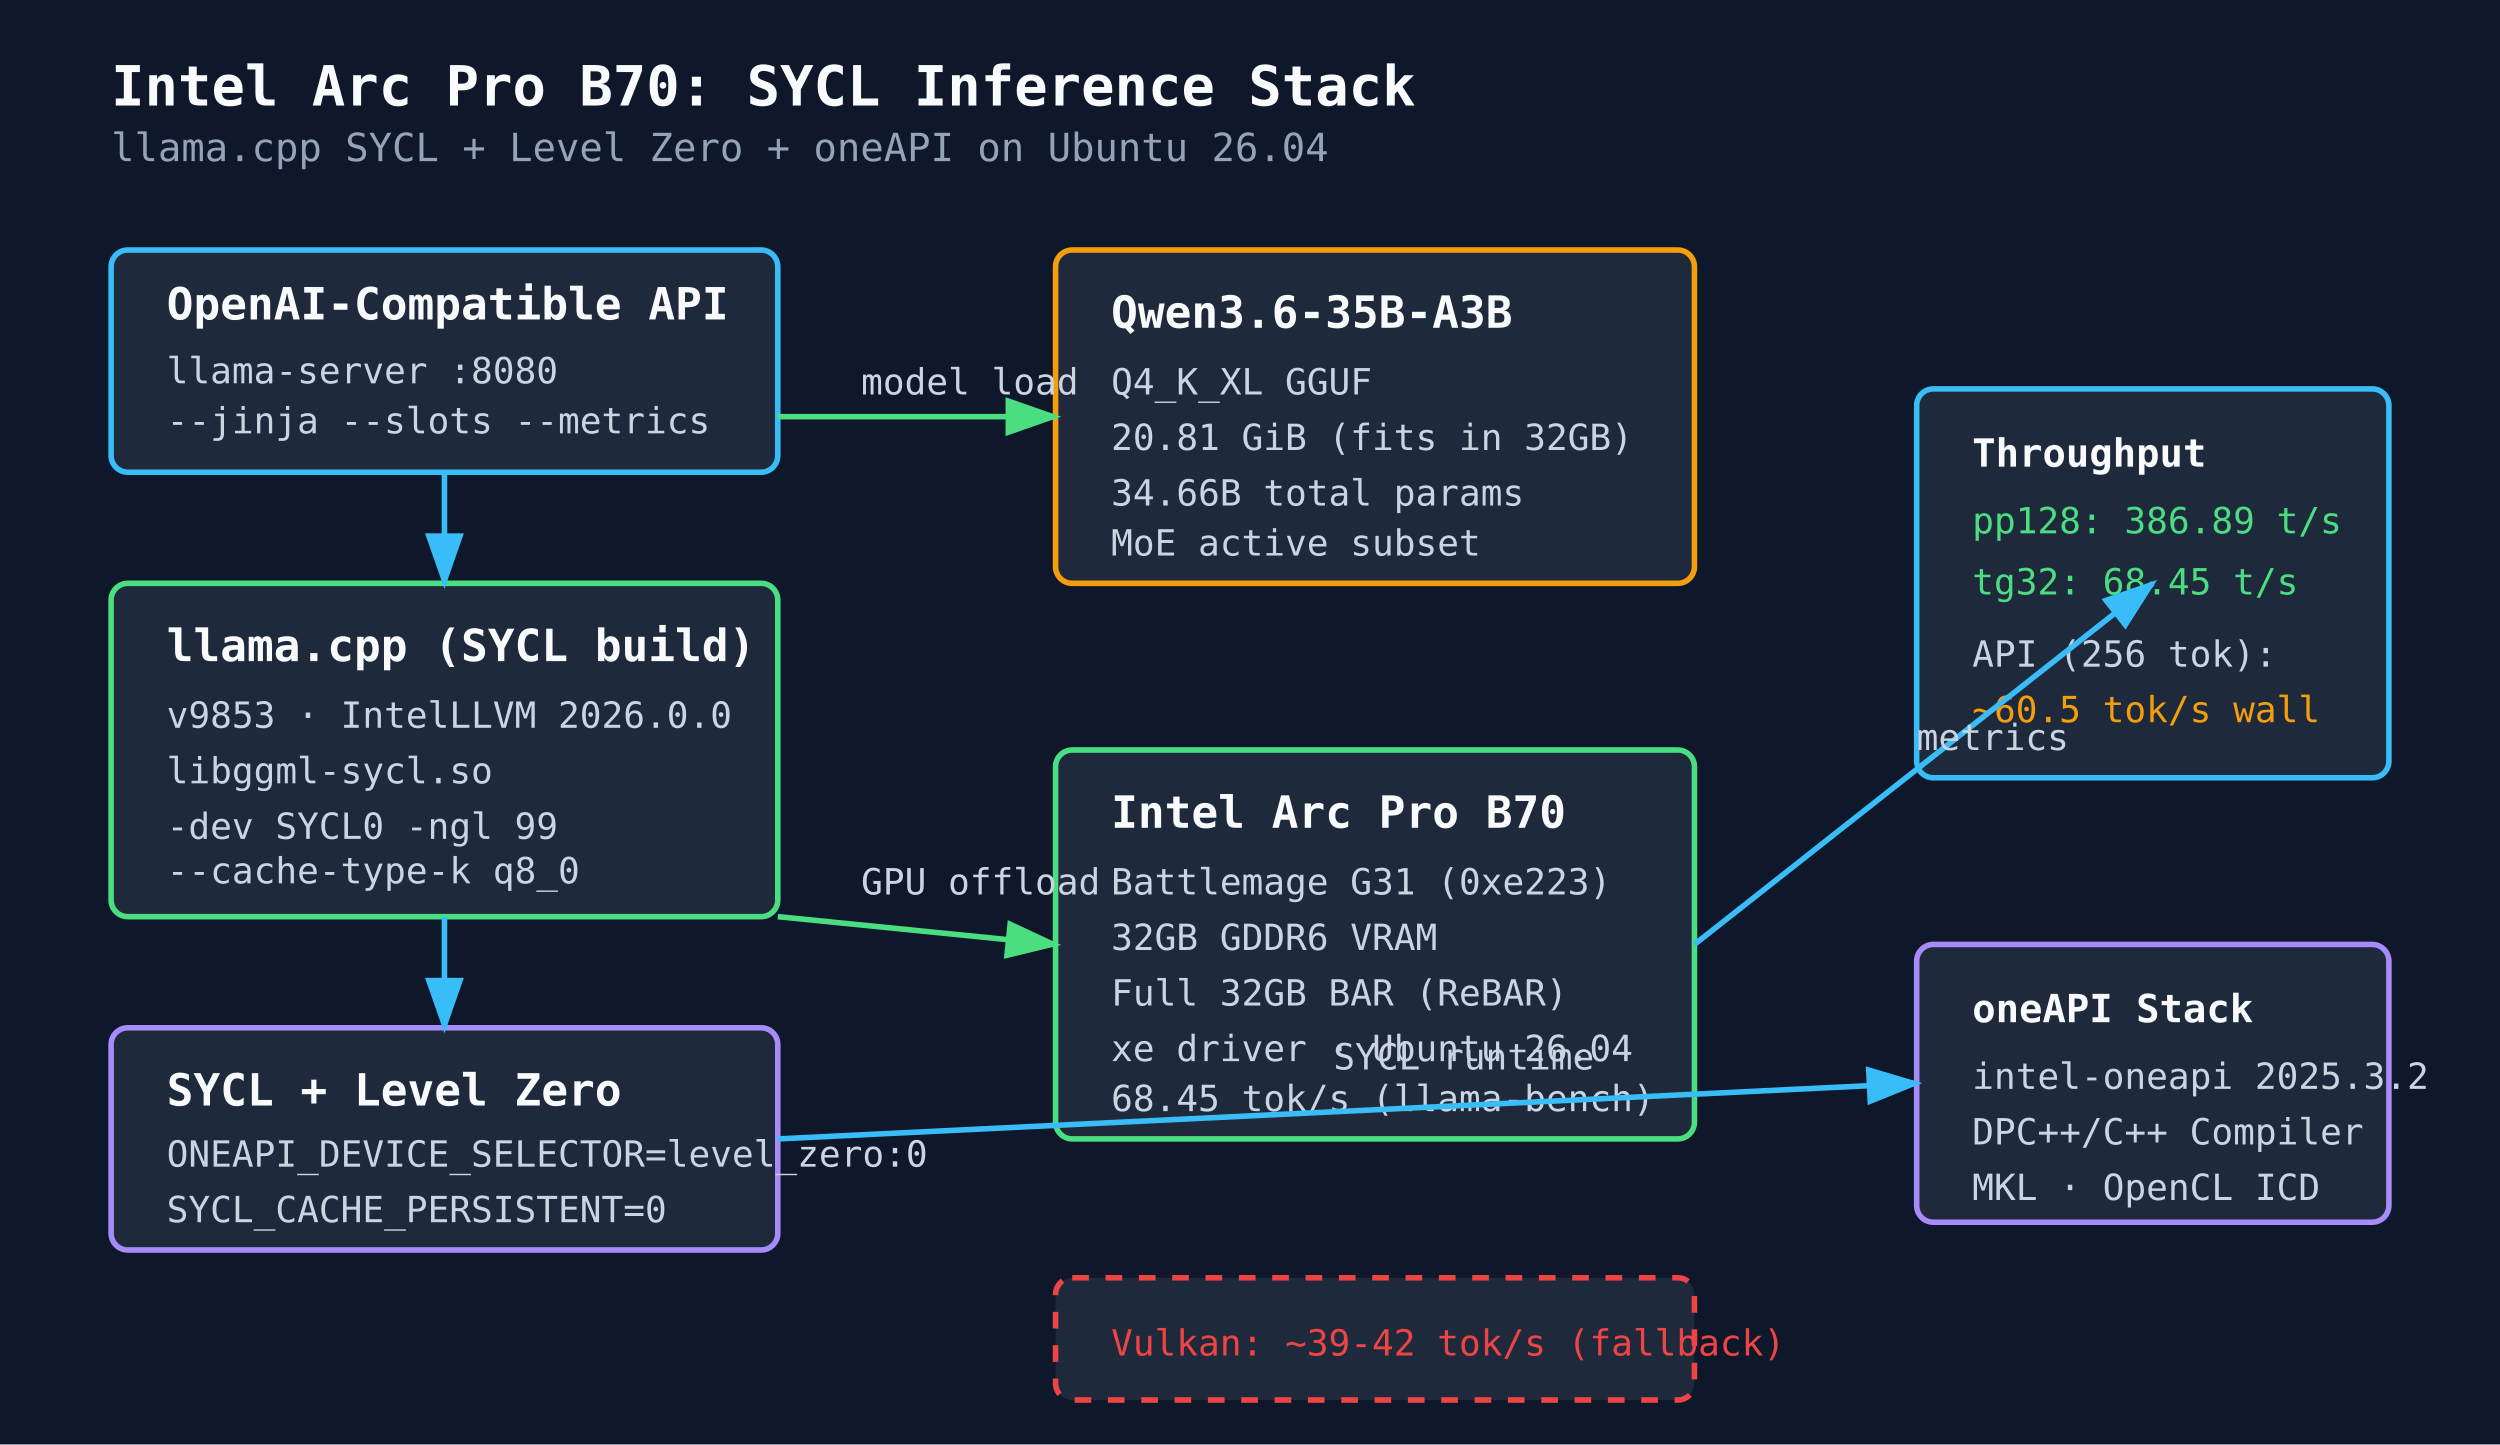
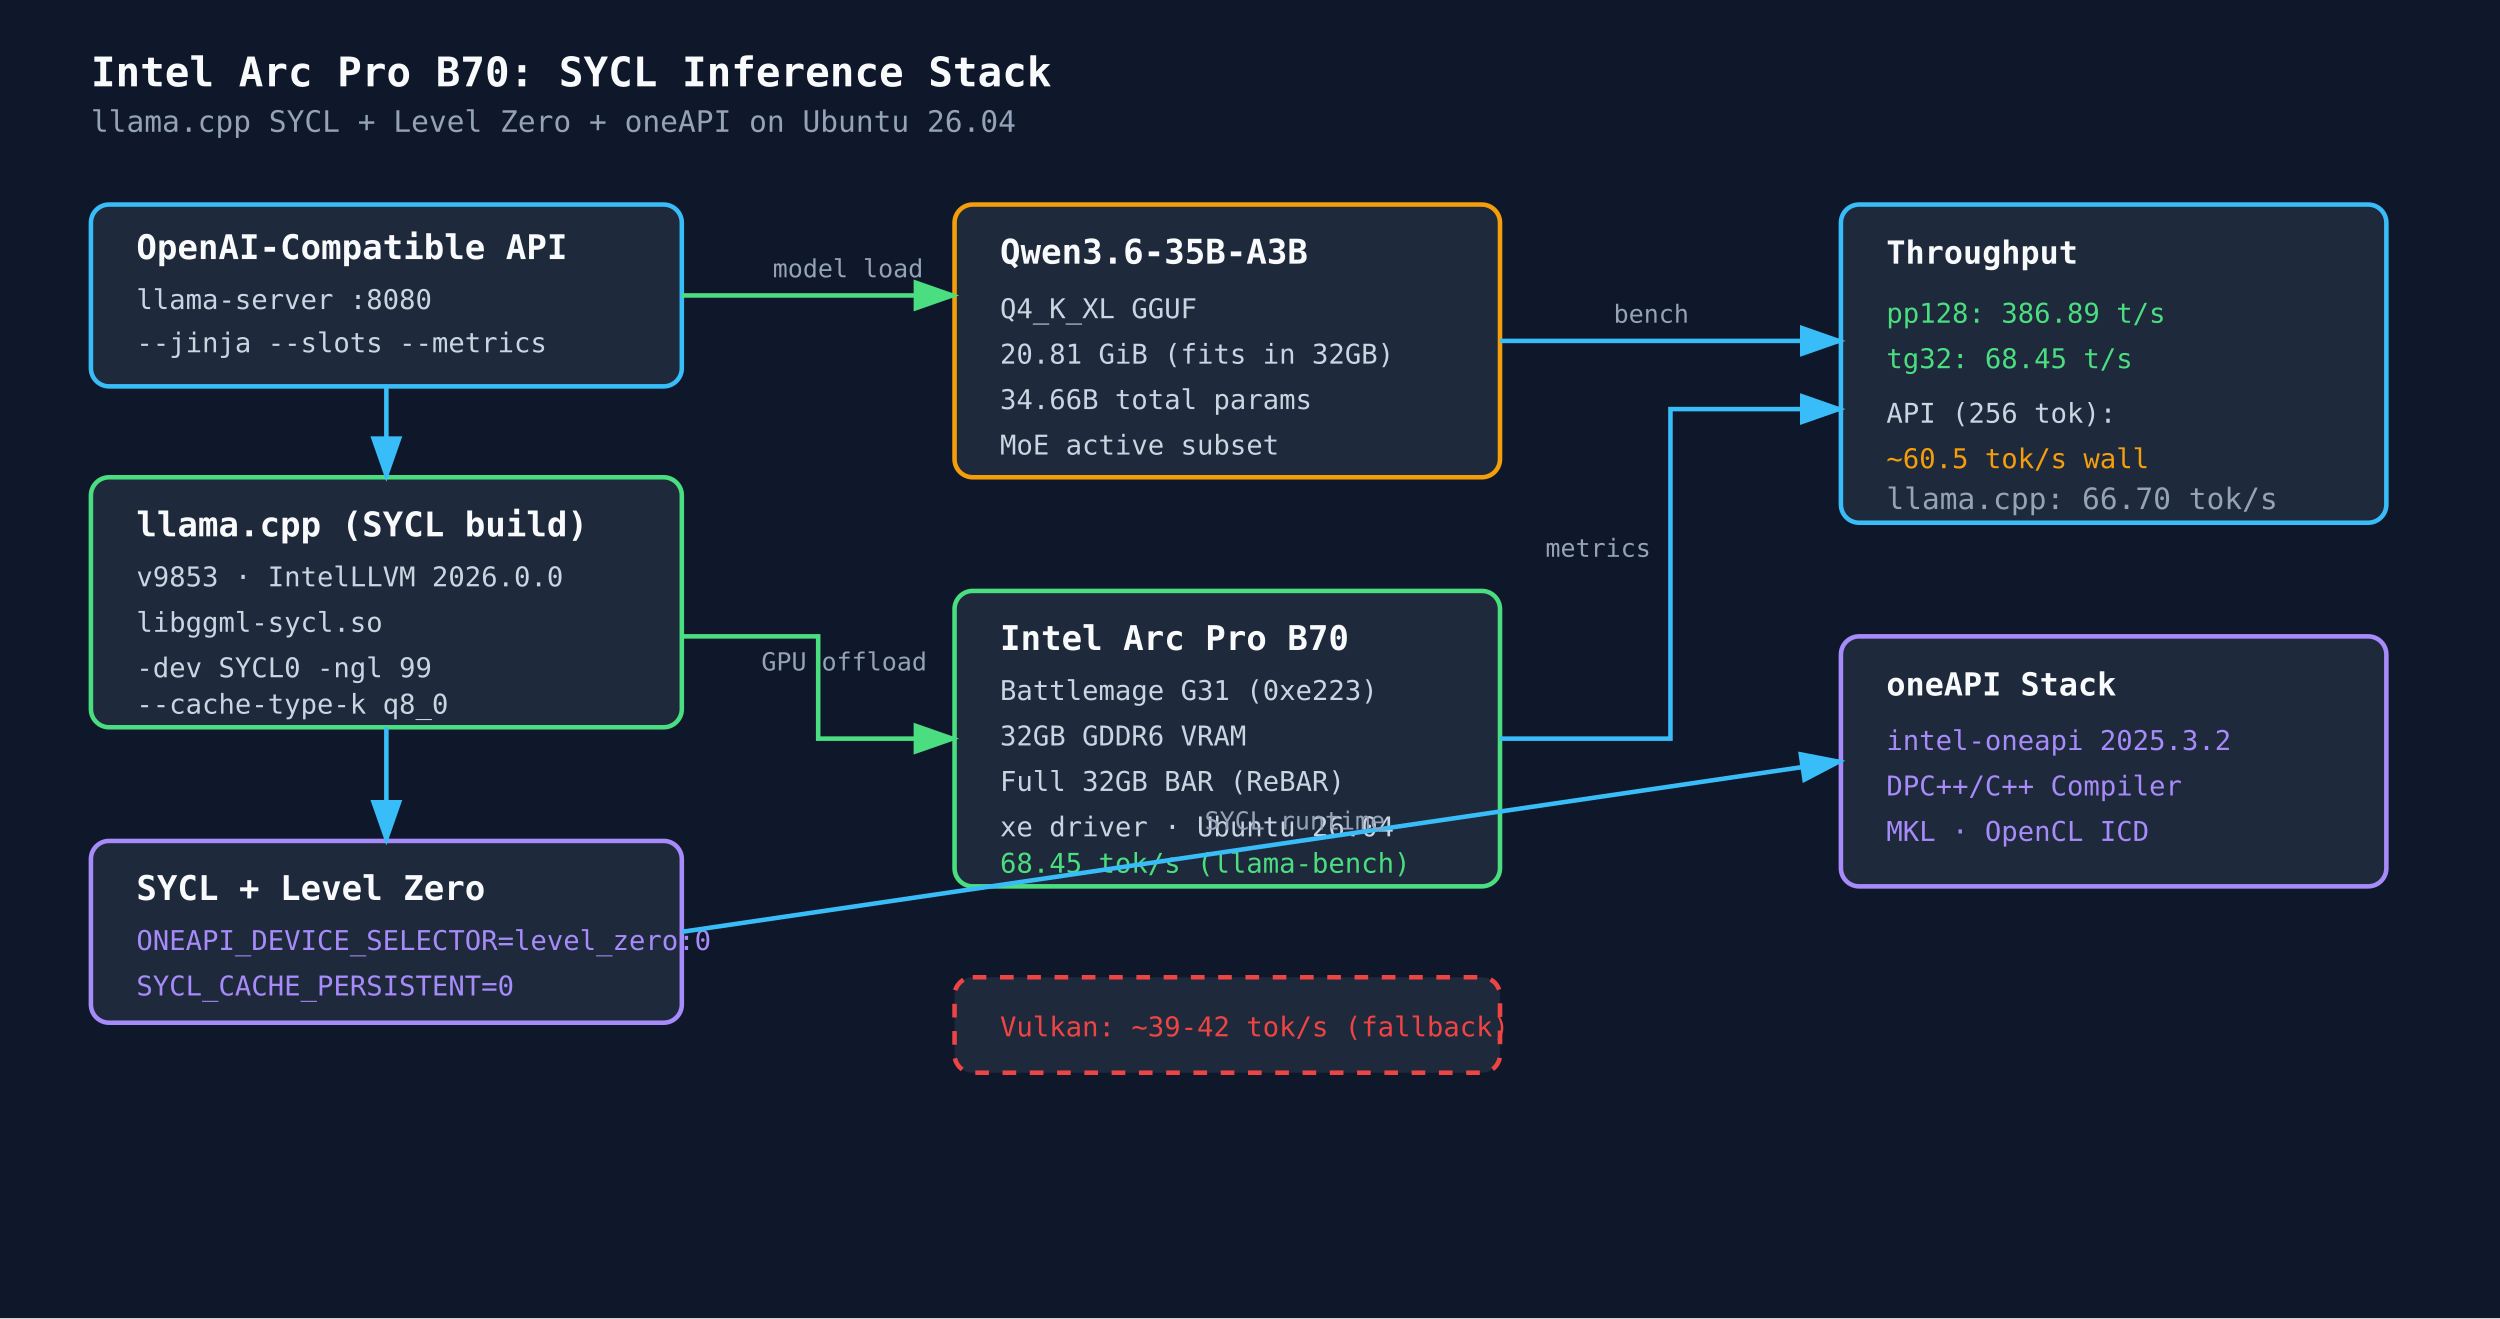
- <svg xmlns="http://www.w3.org/2000/svg" viewBox="0 0 900 520">
+ <svg xmlns="http://www.w3.org/2000/svg" viewBox="0 0 1100 580">
  <defs>
    <style>
      .bg { fill: #0f172a; }
-       .title { fill: #f8fafc; font-family: monospace; font-size: 20px; font-weight: bold; }
-       .sub { fill: #94a3b8; font-family: monospace; font-size: 14px; }
-       .code { fill: #cbd5e1; font-family: monospace; font-size: 13px; }
-       .box { fill: #1e293b; stroke: #334155; stroke-width: 2; rx: 6; }
-       .box-blue { fill: #1e293b; stroke: #38bdf8; stroke-width: 2; rx: 6; }
-       .box-green { fill: #1e293b; stroke: #4ade80; stroke-width: 2; rx: 6; }
-       .box-amber { fill: #1e293b; stroke: #f59e0b; stroke-width: 2; rx: 6; }
-       .box-purple { fill: #1e293b; stroke: #a78bfa; stroke-width: 2; rx: 6; }
-       .box-red { fill: #1e293b; stroke: #ef4444; stroke-width: 2; rx: 6; stroke-dasharray: 6; }
+       .title { fill: #f8fafc; font-family: monospace; font-size: 18px; font-weight: bold; }
+       .sub { fill: #94a3b8; font-family: monospace; font-size: 13px; }
+       .code { fill: #cbd5e1; font-family: monospace; font-size: 12px; }
+       .code-g { fill: #4ade80; font-family: monospace; font-size: 12px; }
+       .code-a { fill: #f59e0b; font-family: monospace; font-size: 12px; }
+       .code-p { fill: #a78bfa; font-family: monospace; font-size: 12px; }
+       .code-r { fill: #ef4444; font-family: monospace; font-size: 12px; }
+       .box { fill: #1e293b; stroke: #334155; stroke-width: 2; rx: 8; }
+       .box-blue { fill: #1e293b; stroke: #38bdf8; stroke-width: 2; rx: 8; }
+       .box-green { fill: #1e293b; stroke: #4ade80; stroke-width: 2; rx: 8; }
+       .box-amber { fill: #1e293b; stroke: #f59e0b; stroke-width: 2; rx: 8; }
+       .box-purple { fill: #1e293b; stroke: #a78bfa; stroke-width: 2; rx: 8; }
+       .box-red { fill: #1e293b; stroke: #ef4444; stroke-width: 2; rx: 8; stroke-dasharray: 6; }
      .arr { stroke: #38bdf8; stroke-width: 2; fill: none; marker-end: url(#ah); }
-       .arr-g { stroke: #4ade80; stroke-width: 2; fill: none; marker-end: url(#ah-g); }
+       .arr-g { stroke: #4ade80; stroke-width: 2; fill: none; marker-end: url(#ahg); }
+       .label { fill: #94a3b8; font-family: monospace; font-size: 11px; }
    </style>
    <marker id="ah" markerWidth="10" markerHeight="7" refX="9" refY="3.5" orient="auto">
      <polygon points="0 0, 10 3.5, 0 7" fill="#38bdf8" />
    </marker>
-     <marker id="ah-g" markerWidth="10" markerHeight="7" refX="9" refY="3.5" orient="auto">
+     <marker id="ahg" markerWidth="10" markerHeight="7" refX="9" refY="3.5" orient="auto">
      <polygon points="0 0, 10 3.5, 0 7" fill="#4ade80" />
    </marker>
  </defs>
-   <rect width="900" height="520" class="bg" />
+   <rect width="1100" height="580" class="bg" />
  <text x="40" y="38" class="title">Intel Arc Pro B70: SYCL Inference Stack</text>
  <text x="40" y="58" class="sub">llama.cpp SYCL + Level Zero + oneAPI on Ubuntu 26.04</text>
-   <rect x="40" y="90" width="240" height="80" class="box-blue" />
-   <text x="60" y="115" class="title" style="font-size:16px;">OpenAI-Compatible API</text>
-   <text x="60" y="138" class="code">llama-server :8080</text>
-   <text x="60" y="156" class="code">--jinja --slots --metrics</text>
-   <rect x="40" y="210" width="240" height="120" class="box-green" />
-   <text x="60" y="238" class="title" style="font-size:16px;">llama.cpp (SYCL build)</text>
-   <text x="60" y="262" class="code">v9853 · IntelLLVM 2026.0.0</text>
-   <text x="60" y="282" class="code">libggml-sycl.so</text>
-   <text x="60" y="302" class="code">-dev SYCL0 -ngl 99</text>
-   <text x="60" y="318" class="code">--cache-type-k q8_0</text>
-   <rect x="40" y="370" width="240" height="80" class="box-purple" />
-   <text x="60" y="398" class="title" style="font-size:16px;">SYCL + Level Zero</text>
-   <text x="60" y="420" class="code">ONEAPI_DEVICE_SELECTOR=level_zero:0</text>
-   <text x="60" y="440" class="code">SYCL_CACHE_PERSISTENT=0</text>
-   <path d="M 160 170 L 160 210" class="arr" />
-   <path d="M 160 330 L 160 370" class="arr" />
-   <rect x="380" y="90" width="230" height="120" class="box-amber" />
-   <text x="400" y="118" class="title" style="font-size:16px;">Qwen3.6-35B-A3B</text>
-   <text x="400" y="142" class="code">Q4_K_XL GGUF</text>
-   <text x="400" y="162" class="code">20.81 GiB (fits in 32GB)</text>
-   <text x="400" y="182" class="code">34.66B total params</text>
-   <text x="400" y="200" class="code">MoE active subset</text>
-   <rect x="380" y="270" width="230" height="140" class="box-green" />
-   <text x="400" y="298" class="title" style="font-size:16px;">Intel Arc Pro B70</text>
-   <text x="400" y="322" class="code">Battlemage G31 (0xe223)</text>
-   <text x="400" y="342" class="code">32GB GDDR6 VRAM</text>
-   <text x="400" y="362" class="code">Full 32GB BAR (ReBAR)</text>
-   <text x="400" y="382" class="code">xe driver · Ubuntu 26.04</text>
-   <text x="400" y="400" class="code">68.45 tok/s (llama-bench)</text>
-   <rect x="380" y="460" width="230" height="44" class="box-red" />
-   <text x="400" y="488" class="code" style="fill:#ef4444;">Vulkan: ~39-42 tok/s (fallback)</text>
-   <path d="M 280 150 L 380 150" class="arr-g" />
-   <text x="310" y="142" class="code">model load</text>
-   <path d="M 280 330 L 380 340" class="arr-g" />
-   <text x="310" y="322" class="code">GPU offload</text>
-   <rect x="690" y="140" width="170" height="140" class="box-blue" />
-   <text x="710" y="168" class="title" style="font-size:14px;">Throughput</text>
-   <text x="710" y="192" class="code" style="fill:#4ade80;">pp128: 386.89 t/s</text>
-   <text x="710" y="214" class="code" style="fill:#4ade80;">tg32:  68.45 t/s</text>
-   <text x="710" y="240" class="code">API (256 tok):</text>
-   <text x="710" y="260" class="code" style="fill:#f59e0b;">~60.5 tok/s wall</text>
-   <path d="M 610 340 L 775 210" class="arr" />
-   <text x="690" y="270" class="code">metrics</text>
-   <rect x="690" y="340" width="170" height="100" class="box-purple" />
-   <text x="710" y="368" class="title" style="font-size:14px;">oneAPI Stack</text>
-   <text x="710" y="392" class="code">intel-oneapi 2025.3.2</text>
-   <text x="710" y="412" class="code">DPC++/C++ Compiler</text>
-   <text x="710" y="432" class="code">MKL · OpenCL ICD</text>
-   <path d="M 280 410 L 690 390" class="arr" />
-   <text x="480" y="385" class="code">SYCL runtime</text>
+   <rect x="40" y="90" width="260" height="80" class="box-blue" />
+   <text x="60" y="114" class="title" style="font-size:15px;">OpenAI-Compatible API</text>
+   <text x="60" y="136" class="code">llama-server :8080</text>
+   <text x="60" y="155" class="code">--jinja --slots --metrics</text>
+   <rect x="40" y="210" width="260" height="110" class="box-green" />
+   <text x="60" y="236" class="title" style="font-size:15px;">llama.cpp (SYCL build)</text>
+   <text x="60" y="258" class="code">v9853 · IntelLLVM 2026.0.0</text>
+   <text x="60" y="278" class="code">libggml-sycl.so</text>
+   <text x="60" y="298" class="code">-dev SYCL0 -ngl 99</text>
+   <text x="60" y="314" class="code">--cache-type-k q8_0</text>
+   <rect x="40" y="370" width="260" height="80" class="box-purple" />
+   <text x="60" y="396" class="title" style="font-size:15px;">SYCL + Level Zero</text>
+   <text x="60" y="418" class="code-p">ONEAPI_DEVICE_SELECTOR=level_zero:0</text>
+   <text x="60" y="438" class="code-p">SYCL_CACHE_PERSISTENT=0</text>
+   <rect x="420" y="90" width="240" height="120" class="box-amber" />
+   <text x="440" y="116" class="title" style="font-size:15px;">Qwen3.6-35B-A3B</text>
+   <text x="440" y="140" class="code">Q4_K_XL GGUF</text>
+   <text x="440" y="160" class="code">20.81 GiB (fits in 32GB)</text>
+   <text x="440" y="180" class="code">34.66B total params</text>
+   <text x="440" y="200" class="code">MoE active subset</text>
+   <rect x="420" y="260" width="240" height="130" class="box-green" />
+   <text x="440" y="286" class="title" style="font-size:15px;">Intel Arc Pro B70</text>
+   <text x="440" y="308" class="code">Battlemage G31 (0xe223)</text>
+   <text x="440" y="328" class="code">32GB GDDR6 VRAM</text>
+   <text x="440" y="348" class="code">Full 32GB BAR (ReBAR)</text>
+   <text x="440" y="368" class="code">xe driver · Ubuntu 26.04</text>
+   <text x="440" y="384" class="code-g">68.45 tok/s (llama-bench)</text>
+   <rect x="420" y="430" width="240" height="42" class="box-red" />
+   <text x="440" y="456" class="code-r">Vulkan: ~39-42 tok/s (fallback)</text>
+   <rect x="810" y="90" width="240" height="140" class="box-blue" />
+   <text x="830" y="116" class="title" style="font-size:14px;">Throughput</text>
+   <text x="830" y="142" class="code-g">pp128: 386.89 t/s</text>
+   <text x="830" y="162" class="code-g">tg32:  68.45 t/s</text>
+   <text x="830" y="186" class="code">API (256 tok):</text>
+   <text x="830" y="206" class="code-a">~60.5 tok/s wall</text>
+   <text x="830" y="224" class="sub">llama.cpp: 66.70 tok/s</text>
+   <rect x="810" y="280" width="240" height="110" class="box-purple" />
+   <text x="830" y="306" class="title" style="font-size:14px;">oneAPI Stack</text>
+   <text x="830" y="330" class="code-p">intel-oneapi 2025.3.2</text>
+   <text x="830" y="350" class="code-p">DPC++/C++ Compiler</text>
+   <text x="830" y="370" class="code-p">MKL · OpenCL ICD</text>
+   <line x1="170" y1="170" x2="170" y2="210" class="arr" />
+   <line x1="170" y1="320" x2="170" y2="370" class="arr" />
+   <line x1="300" y1="130" x2="420" y2="130" class="arr-g" />
+   <text x="340" y="122" class="label">model load</text>
+   <path d="M 300 280 L 360 280 L 360 325 L 420 325" class="arr-g" />
+   <text x="335" y="295" class="label">GPU offload</text>
+   <line x1="660" y1="150" x2="810" y2="150" class="arr" />
+   <text x="710" y="142" class="label">bench</text>
+   <path d="M 660 325 L 735 325 L 735 180 L 810 180" class="arr" />
+   <text x="680" y="245" class="label">metrics</text>
+   <line x1="300" y1="410" x2="810" y2="335" class="arr" />
+   <text x="530" y="365" class="label">SYCL runtime</text>
</svg>
